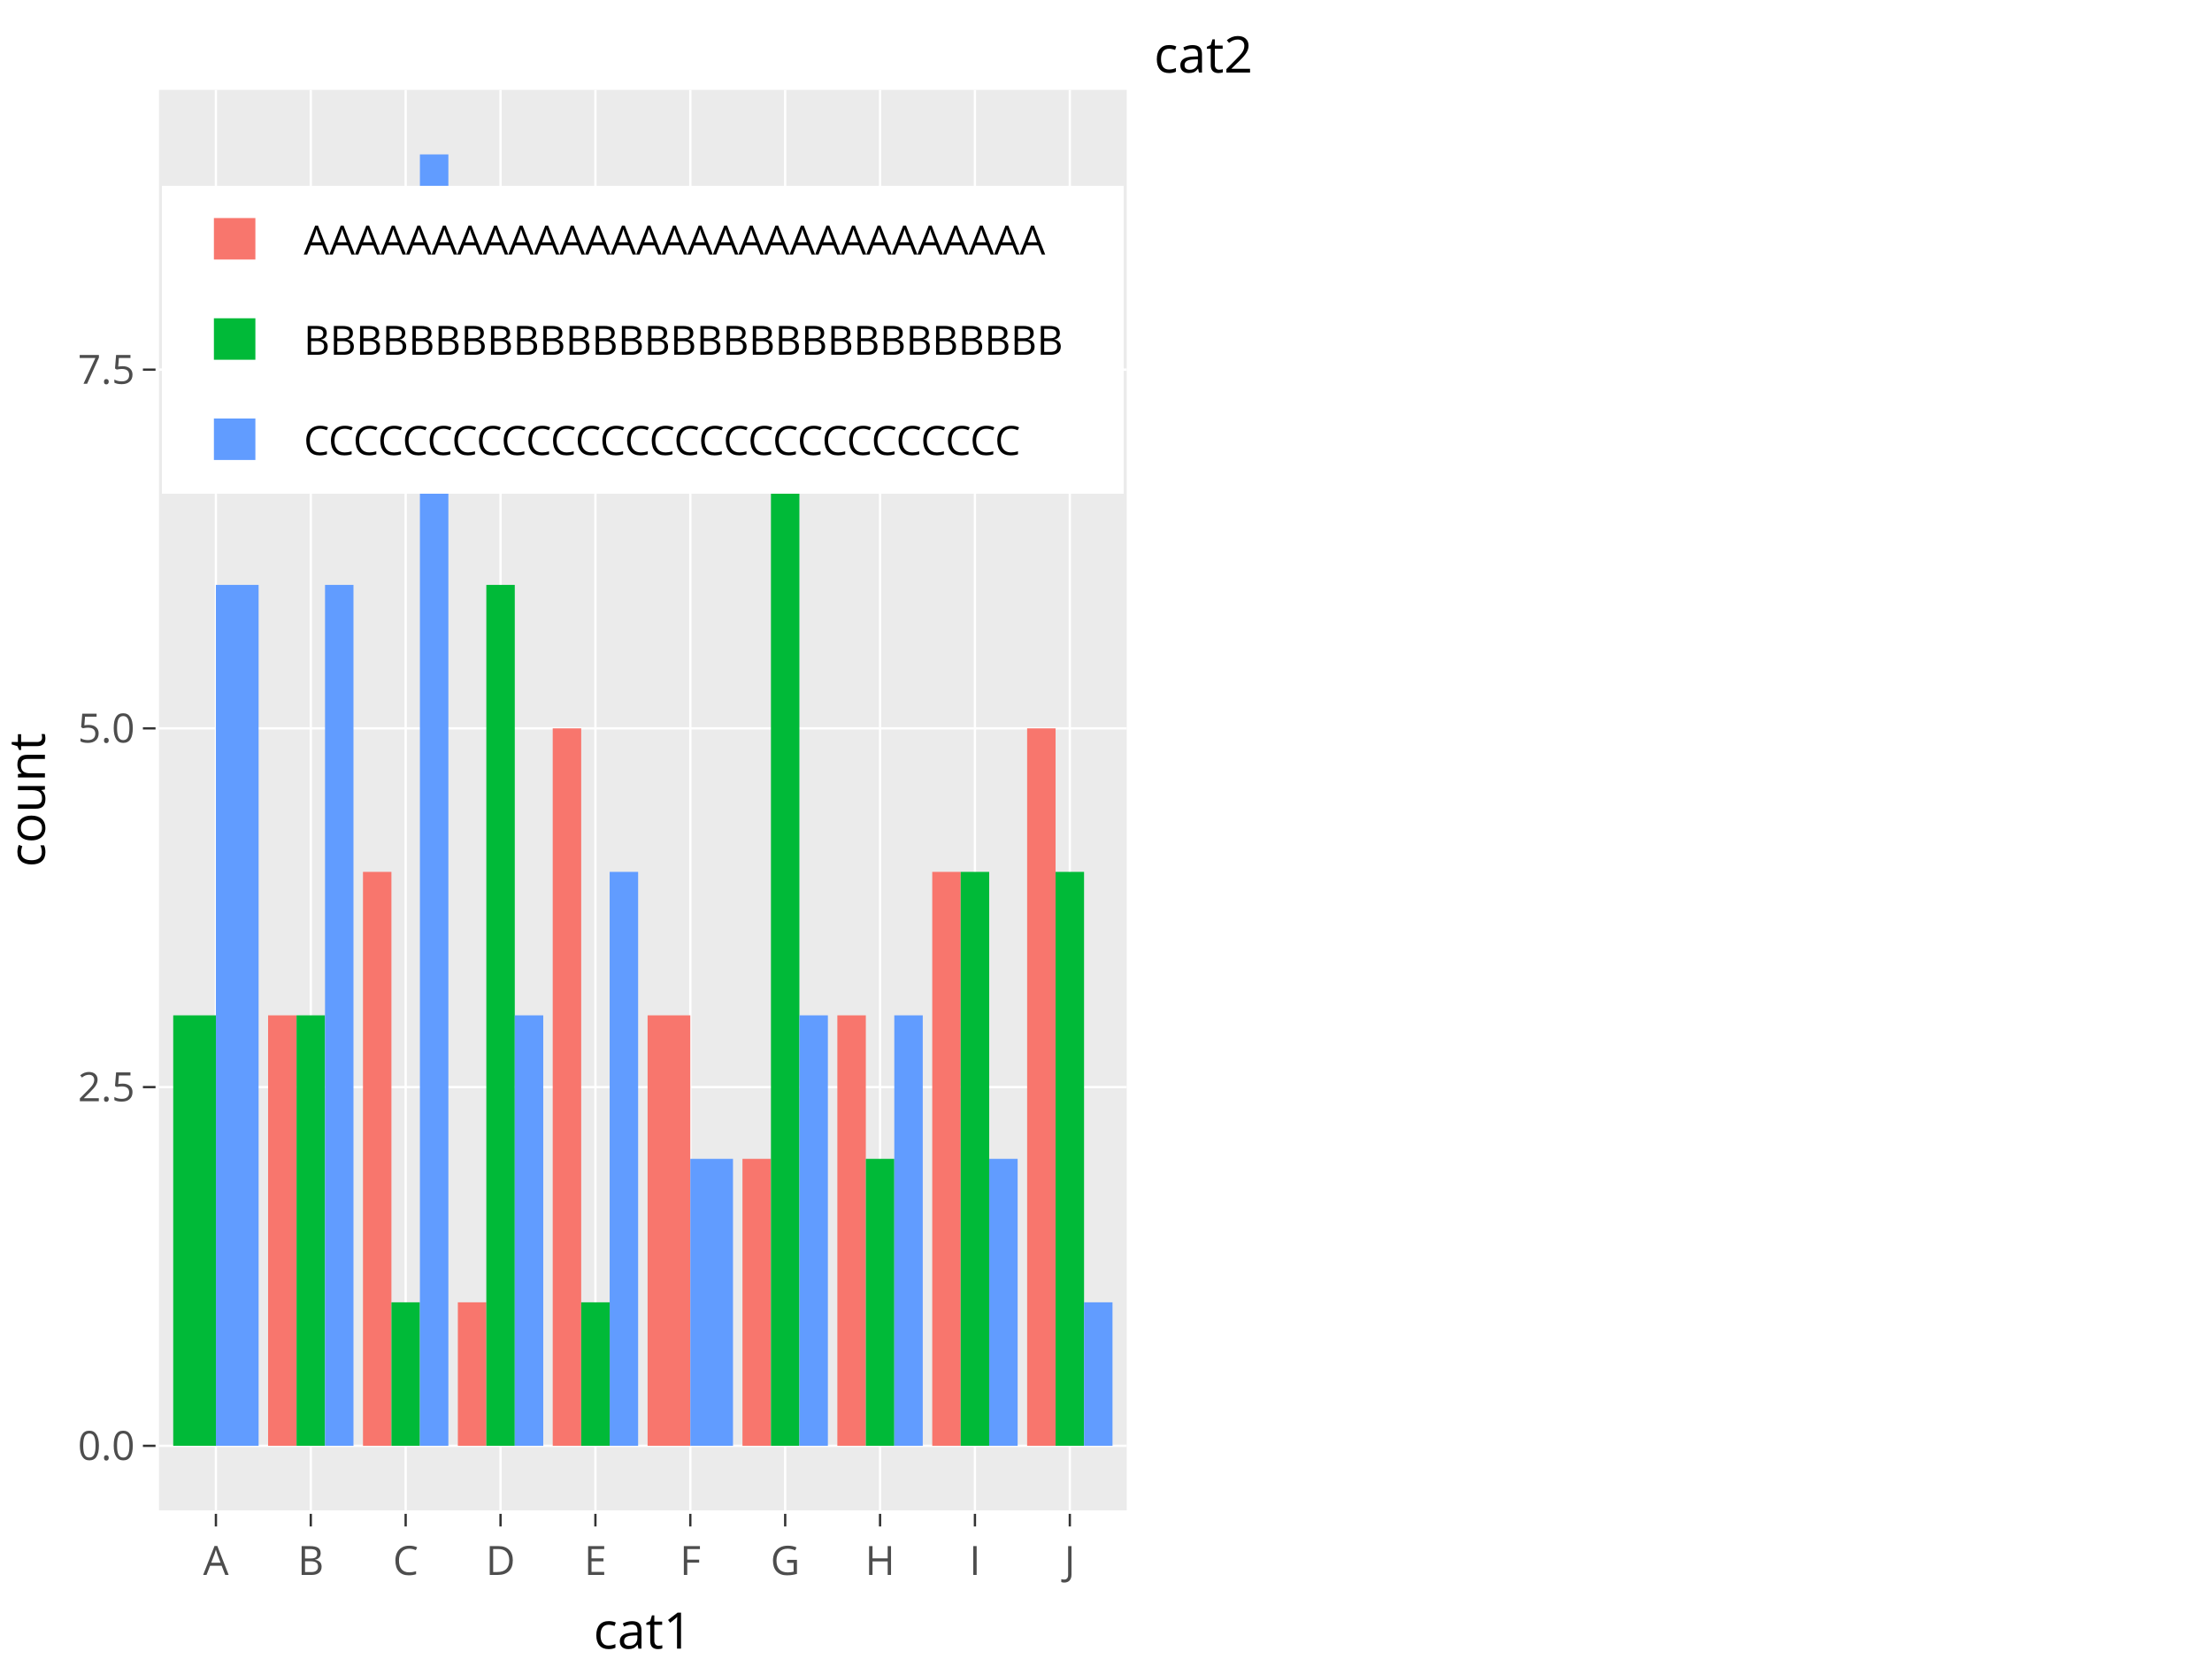
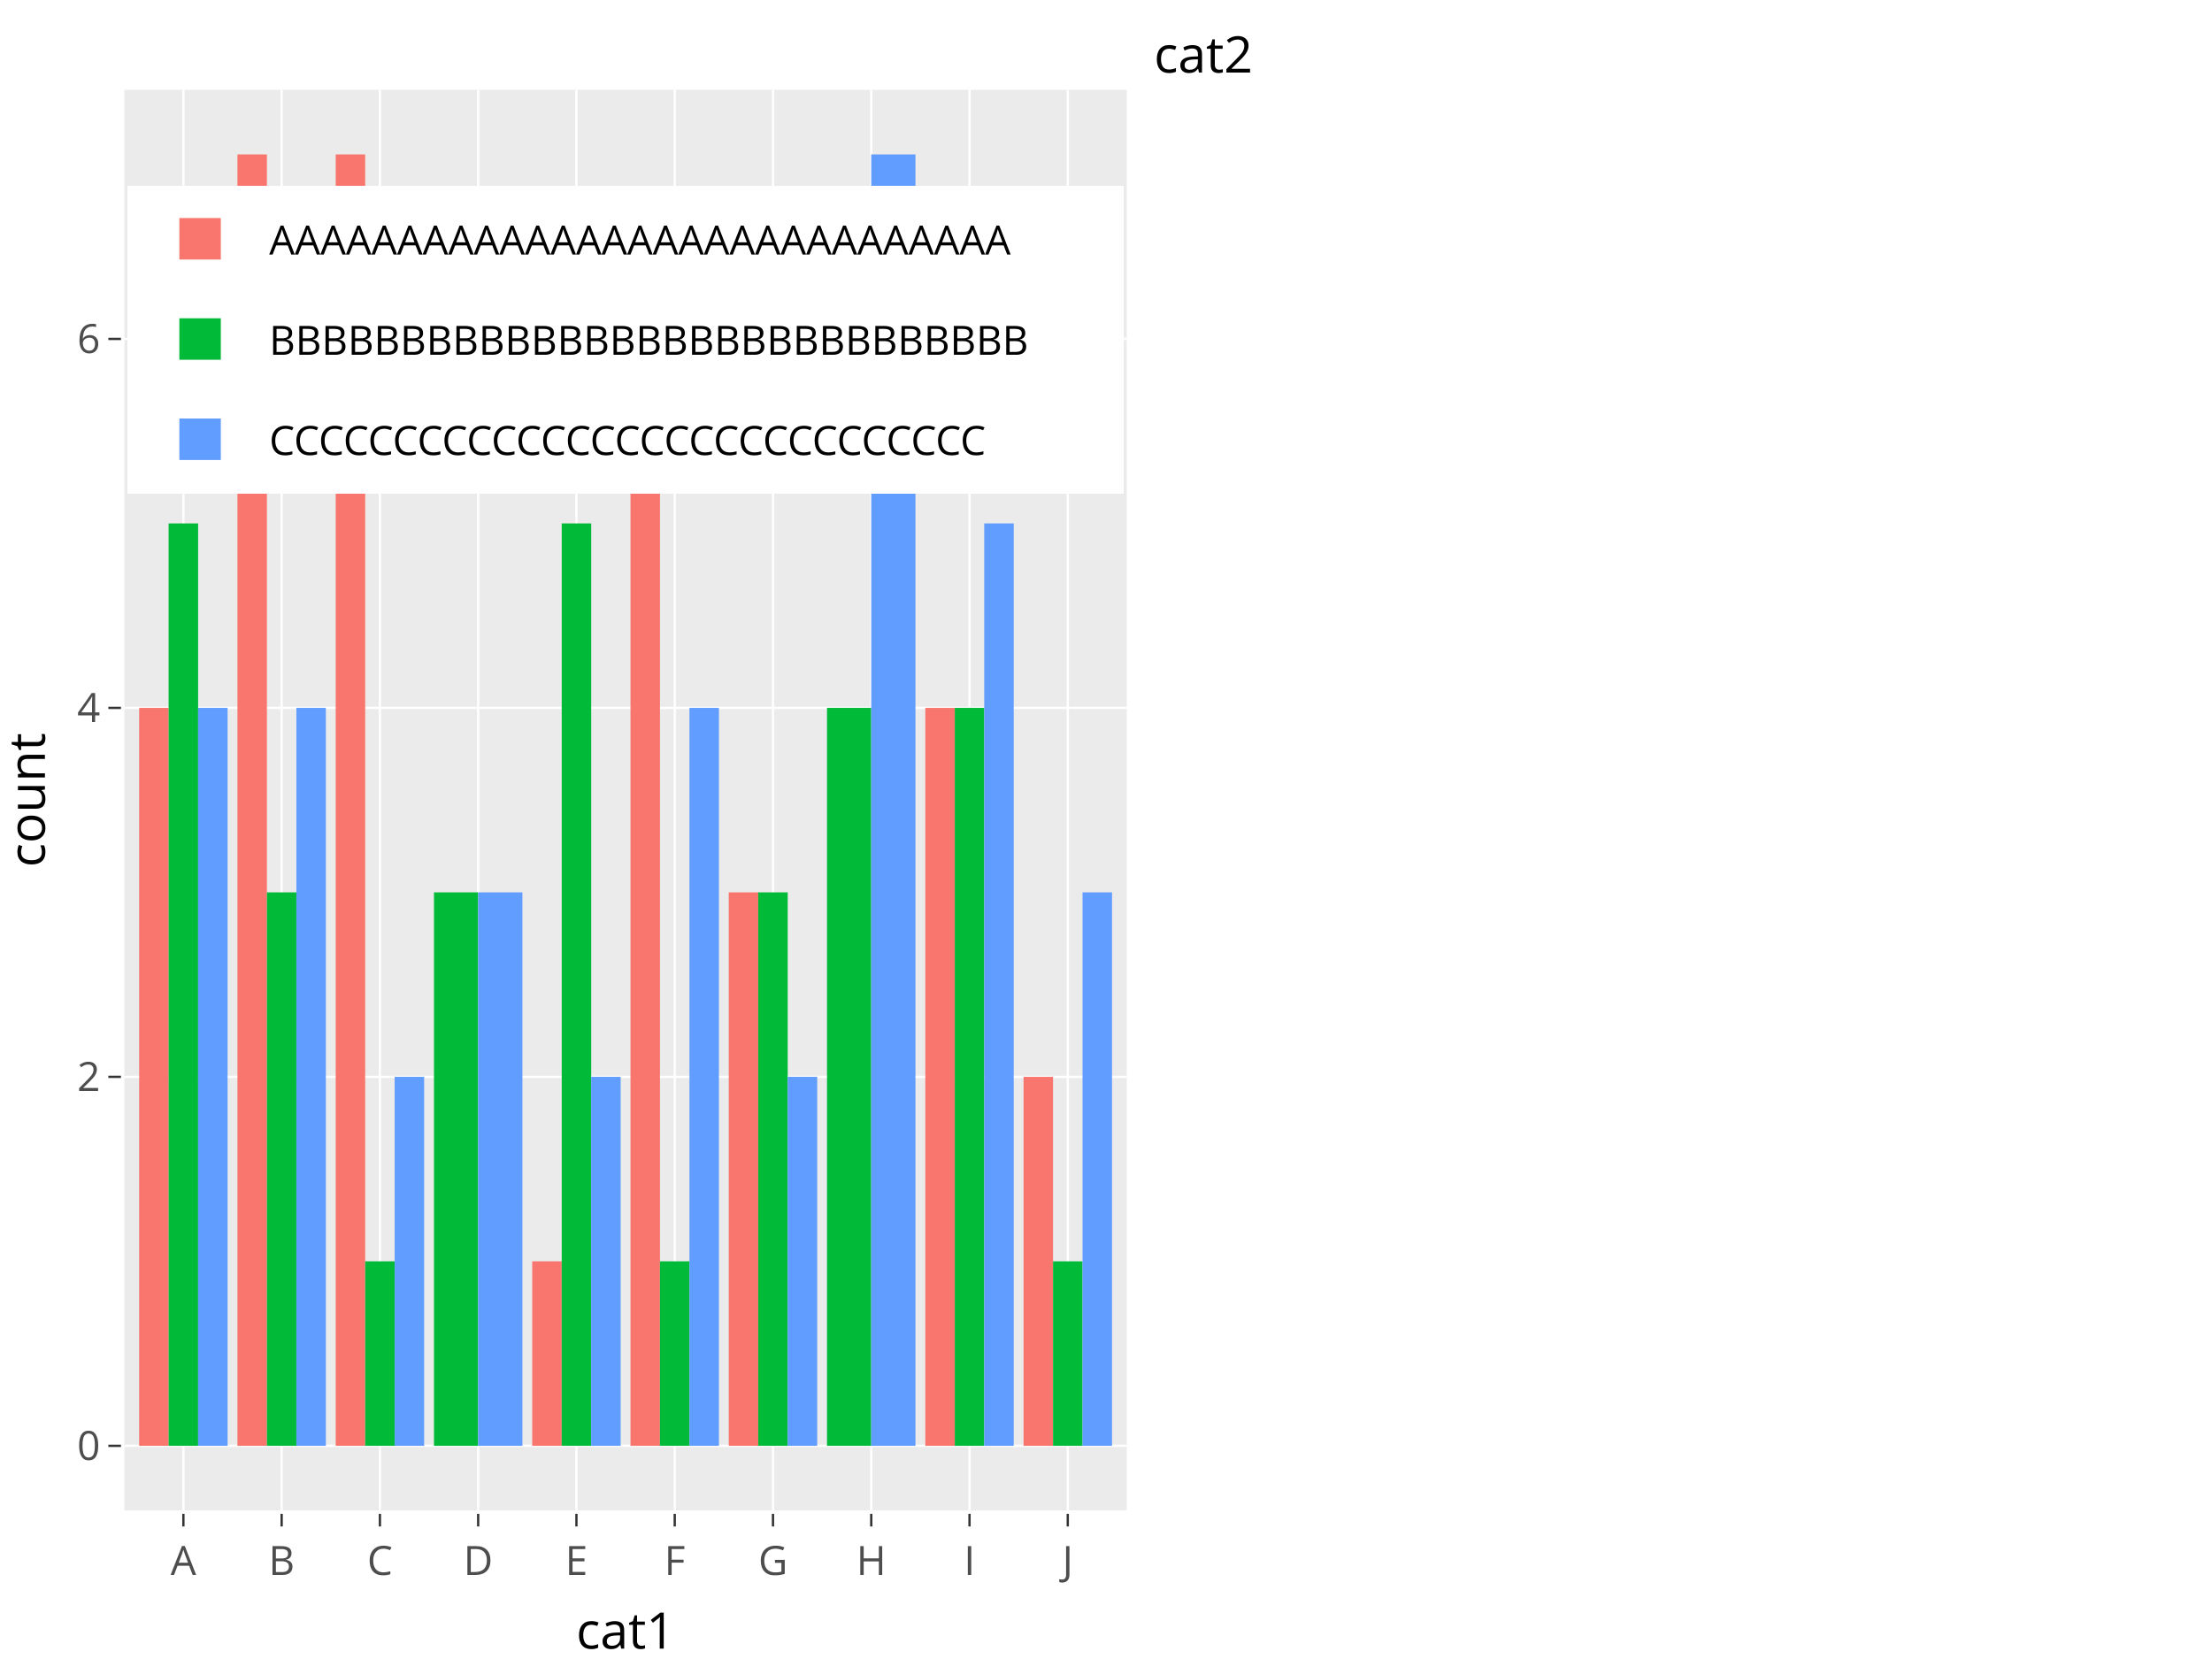
<svg xmlns="http://www.w3.org/2000/svg" class="main-svg" width="640" height="480" viewBox="0 0 640 480">
  <rect x="0" y="0" width="640" height="480" style="fill: rgb(255, 255, 255); fill-opacity: 1;" />
  <defs id="defs-">
    <g class="clips">
      <clipPath id="clipxyplot" class="plotclip">
-         <rect width="280" height="411" />
+         <rect width="290" height="411" />
      </clipPath>
      <clipPath class="axesclip" id="clipx">
-         <rect x="46" y="0" width="280" height="480" />
+         <rect x="36" y="0" width="290" height="480" />
      </clipPath>
      <clipPath class="axesclip" id="clipy">
        <rect x="0" y="26" width="640" height="411" />
      </clipPath>
      <clipPath class="axesclip" id="clipxy">
-         <rect x="46" y="26" width="280" height="411" />
+         <rect x="36" y="26" width="290" height="411" />
      </clipPath>
    </g>
    <g class="gradients" />
  </defs>
  <g class="bglayer">
-     <rect class="bg" x="46" y="26" width="280" height="411" style="fill: rgb(235, 235, 235); fill-opacity: 1; stroke-width: 0;" />
+     <rect class="bg" x="36" y="26" width="290" height="411" style="fill: rgb(235, 235, 235); fill-opacity: 1; stroke-width: 0;" />
  </g>
  <g class="layer-below">
    <g class="imagelayer" />
    <g class="shapelayer" />
  </g>
  <g class="cartesianlayer">
    <g class="subplot xy">
      <g class="layer-subplot">
        <g class="shapelayer" />
        <g class="imagelayer" />
      </g>
      <g class="gridlayer">
        <g class="x">
-           <path class="xgrid crisp" transform="translate(62.47,0)" d="M0,26v411" style="stroke: rgb(255, 255, 255); stroke-opacity: 1; stroke-width: 0.664px;" />
-           <path class="xgrid crisp" transform="translate(89.92,0)" d="M0,26v411" style="stroke: rgb(255, 255, 255); stroke-opacity: 1; stroke-width: 0.664px;" />
-           <path class="xgrid crisp" transform="translate(117.37,0)" d="M0,26v411" style="stroke: rgb(255, 255, 255); stroke-opacity: 1; stroke-width: 0.664px;" />
-           <path class="xgrid crisp" transform="translate(144.82,0)" d="M0,26v411" style="stroke: rgb(255, 255, 255); stroke-opacity: 1; stroke-width: 0.664px;" />
-           <path class="xgrid crisp" transform="translate(172.27,0)" d="M0,26v411" style="stroke: rgb(255, 255, 255); stroke-opacity: 1; stroke-width: 0.664px;" />
-           <path class="xgrid crisp" transform="translate(199.73,0)" d="M0,26v411" style="stroke: rgb(255, 255, 255); stroke-opacity: 1; stroke-width: 0.664px;" />
-           <path class="xgrid crisp" transform="translate(227.18,0)" d="M0,26v411" style="stroke: rgb(255, 255, 255); stroke-opacity: 1; stroke-width: 0.664px;" />
-           <path class="xgrid crisp" transform="translate(254.63,0)" d="M0,26v411" style="stroke: rgb(255, 255, 255); stroke-opacity: 1; stroke-width: 0.664px;" />
-           <path class="xgrid crisp" transform="translate(282.08,0)" d="M0,26v411" style="stroke: rgb(255, 255, 255); stroke-opacity: 1; stroke-width: 0.664px;" />
-           <path class="xgrid crisp" transform="translate(309.53,0)" d="M0,26v411" style="stroke: rgb(255, 255, 255); stroke-opacity: 1; stroke-width: 0.664px;" />
+           <path class="xgrid crisp" transform="translate(53.06,0)" d="M0,26v411" style="stroke: rgb(255, 255, 255); stroke-opacity: 1; stroke-width: 0.664px;" />
+           <path class="xgrid crisp" transform="translate(81.49,0)" d="M0,26v411" style="stroke: rgb(255, 255, 255); stroke-opacity: 1; stroke-width: 0.664px;" />
+           <path class="xgrid crisp" transform="translate(109.92,0)" d="M0,26v411" style="stroke: rgb(255, 255, 255); stroke-opacity: 1; stroke-width: 0.664px;" />
+           <path class="xgrid crisp" transform="translate(138.35,0)" d="M0,26v411" style="stroke: rgb(255, 255, 255); stroke-opacity: 1; stroke-width: 0.664px;" />
+           <path class="xgrid crisp" transform="translate(166.78,0)" d="M0,26v411" style="stroke: rgb(255, 255, 255); stroke-opacity: 1; stroke-width: 0.664px;" />
+           <path class="xgrid crisp" transform="translate(195.22,0)" d="M0,26v411" style="stroke: rgb(255, 255, 255); stroke-opacity: 1; stroke-width: 0.664px;" />
+           <path class="xgrid crisp" transform="translate(223.65,0)" d="M0,26v411" style="stroke: rgb(255, 255, 255); stroke-opacity: 1; stroke-width: 0.664px;" />
+           <path class="xgrid crisp" transform="translate(252.08,0)" d="M0,26v411" style="stroke: rgb(255, 255, 255); stroke-opacity: 1; stroke-width: 0.664px;" />
+           <path class="xgrid crisp" transform="translate(280.51,0)" d="M0,26v411" style="stroke: rgb(255, 255, 255); stroke-opacity: 1; stroke-width: 0.664px;" />
+           <path class="xgrid crisp" transform="translate(308.94,0)" d="M0,26v411" style="stroke: rgb(255, 255, 255); stroke-opacity: 1; stroke-width: 0.664px;" />
        </g>
        <g class="y">
-           <path class="ygrid crisp" transform="translate(0,418.32)" d="M46,0h280" style="stroke: rgb(255, 255, 255); stroke-opacity: 1; stroke-width: 0.664px;" />
-           <path class="ygrid crisp" transform="translate(0,314.53)" d="M46,0h280" style="stroke: rgb(255, 255, 255); stroke-opacity: 1; stroke-width: 0.664px;" />
-           <path class="ygrid crisp" transform="translate(0,210.74)" d="M46,0h280" style="stroke: rgb(255, 255, 255); stroke-opacity: 1; stroke-width: 0.664px;" />
-           <path class="ygrid crisp" transform="translate(0,106.95)" d="M46,0h280" style="stroke: rgb(255, 255, 255); stroke-opacity: 1; stroke-width: 0.664px;" />
+           <path class="ygrid crisp" transform="translate(0,418.32)" d="M36,0h290" style="stroke: rgb(255, 255, 255); stroke-opacity: 1; stroke-width: 0.664px;" />
+           <path class="ygrid crisp" transform="translate(0,311.56)" d="M36,0h290" style="stroke: rgb(255, 255, 255); stroke-opacity: 1; stroke-width: 0.664px;" />
+           <path class="ygrid crisp" transform="translate(0,204.81)" d="M36,0h290" style="stroke: rgb(255, 255, 255); stroke-opacity: 1; stroke-width: 0.664px;" />
+           <path class="ygrid crisp" transform="translate(0,98.06)" d="M36,0h290" style="stroke: rgb(255, 255, 255); stroke-opacity: 1; stroke-width: 0.664px;" />
        </g>
      </g>
      <g class="zerolinelayer" />
      <path class="xlines-below" />
      <path class="ylines-below" />
      <g class="overlines-below" />
      <g class="xaxislayer-below" />
      <g class="yaxislayer-below" />
      <g class="overaxes-below" />
-       <g class="plot" transform="translate(46, 26)" clip-path="url('#clipxyplot')">
+       <g class="plot" transform="translate(36, 26)" clip-path="url('#clipxyplot')">
        <g class="barlayer mlayer">
          <g class="trace bars" style="opacity: 1;">
            <g class="points">
              <g class="point">
-                 <path d="M31.57,392.32V267.77H39.8V392.32Z" style="vector-effect: non-scaling-stroke; opacity: 1; stroke-width: 1.89px; fill: rgb(248, 118, 109); fill-opacity: 1; stroke: rgb(0, 0, 0); stroke-opacity: 0;" />
-               </g>
-               <g class="point">
-                 <path d="M59.02,392.32V226.26H67.25V392.32Z" style="vector-effect: non-scaling-stroke; opacity: 1; stroke-width: 1.89px; fill: rgb(248, 118, 109); fill-opacity: 1; stroke: rgb(0, 0, 0); stroke-opacity: 0;" />
-               </g>
-               <g class="point">
-                 <path d="M86.47,392.32V350.8H94.71V392.32Z" style="vector-effect: non-scaling-stroke; opacity: 1; stroke-width: 1.89px; fill: rgb(248, 118, 109); fill-opacity: 1; stroke: rgb(0, 0, 0); stroke-opacity: 0;" />
-               </g>
-               <g class="point">
-                 <path d="M113.92,392.32V184.74H122.16V392.32Z" style="vector-effect: non-scaling-stroke; opacity: 1; stroke-width: 1.89px; fill: rgb(248, 118, 109); fill-opacity: 1; stroke: rgb(0, 0, 0); stroke-opacity: 0;" />
-               </g>
-               <g class="point">
-                 <path d="M141.37,392.32V267.77H153.73V392.32Z" style="vector-effect: non-scaling-stroke; opacity: 1; stroke-width: 1.89px; fill: rgb(248, 118, 109); fill-opacity: 1; stroke: rgb(0, 0, 0); stroke-opacity: 0;" />
-               </g>
-               <g class="point">
-                 <path d="M168.82,392.32V309.29H177.06V392.32Z" style="vector-effect: non-scaling-stroke; opacity: 1; stroke-width: 1.89px; fill: rgb(248, 118, 109); fill-opacity: 1; stroke: rgb(0, 0, 0); stroke-opacity: 0;" />
-               </g>
-               <g class="point">
-                 <path d="M196.27,392.32V267.77H204.51V392.32Z" style="vector-effect: non-scaling-stroke; opacity: 1; stroke-width: 1.89px; fill: rgb(248, 118, 109); fill-opacity: 1; stroke: rgb(0, 0, 0); stroke-opacity: 0;" />
-               </g>
-               <g class="point">
-                 <path d="M223.73,392.32V226.26H231.96V392.32Z" style="vector-effect: non-scaling-stroke; opacity: 1; stroke-width: 1.89px; fill: rgb(248, 118, 109); fill-opacity: 1; stroke: rgb(0, 0, 0); stroke-opacity: 0;" />
-               </g>
-               <g class="point">
-                 <path d="M251.18,392.32V184.74H259.41V392.32Z" style="vector-effect: non-scaling-stroke; opacity: 1; stroke-width: 1.89px; fill: rgb(248, 118, 109); fill-opacity: 1; stroke: rgb(0, 0, 0); stroke-opacity: 0;" />
+                 <path d="M4.26,392.32V178.81H12.79V392.32Z" style="vector-effect: non-scaling-stroke; opacity: 1; stroke-width: 1.89px; fill: rgb(248, 118, 109); fill-opacity: 1; stroke: rgb(0, 0, 0); stroke-opacity: 0;" />
+               </g>
+               <g class="point">
+                 <path d="M32.7,392.32V18.68H41.23V392.32Z" style="vector-effect: non-scaling-stroke; opacity: 1; stroke-width: 1.89px; fill: rgb(248, 118, 109); fill-opacity: 1; stroke: rgb(0, 0, 0); stroke-opacity: 0;" />
+               </g>
+               <g class="point">
+                 <path d="M61.13,392.32V18.68H69.66V392.32Z" style="vector-effect: non-scaling-stroke; opacity: 1; stroke-width: 1.89px; fill: rgb(248, 118, 109); fill-opacity: 1; stroke: rgb(0, 0, 0); stroke-opacity: 0;" />
+               </g>
+               <g class="point">
+                 <path d="M117.99,392.32V338.94H126.52V392.32Z" style="vector-effect: non-scaling-stroke; opacity: 1; stroke-width: 1.89px; fill: rgb(248, 118, 109); fill-opacity: 1; stroke: rgb(0, 0, 0); stroke-opacity: 0;" />
+               </g>
+               <g class="point">
+                 <path d="M146.42,392.32V72.06H154.95V392.32Z" style="vector-effect: non-scaling-stroke; opacity: 1; stroke-width: 1.89px; fill: rgb(248, 118, 109); fill-opacity: 1; stroke: rgb(0, 0, 0); stroke-opacity: 0;" />
+               </g>
+               <g class="point">
+                 <path d="M174.85,392.32V232.19H183.38V392.32Z" style="vector-effect: non-scaling-stroke; opacity: 1; stroke-width: 1.89px; fill: rgb(248, 118, 109); fill-opacity: 1; stroke: rgb(0, 0, 0); stroke-opacity: 0;" />
+               </g>
+               <g class="point">
+                 <path d="M231.72,392.32V178.81H240.25V392.32Z" style="vector-effect: non-scaling-stroke; opacity: 1; stroke-width: 1.89px; fill: rgb(248, 118, 109); fill-opacity: 1; stroke: rgb(0, 0, 0); stroke-opacity: 0;" />
+               </g>
+               <g class="point">
+                 <path d="M260.15,392.32V285.56H268.68V392.32Z" style="vector-effect: non-scaling-stroke; opacity: 1; stroke-width: 1.89px; fill: rgb(248, 118, 109); fill-opacity: 1; stroke: rgb(0, 0, 0); stroke-opacity: 0;" />
              </g>
            </g>
          </g>
          <g class="trace bars" style="opacity: 1;">
            <g class="points">
              <g class="point">
-                 <path d="M4.12,392.32V267.77H16.47V392.32Z" style="vector-effect: non-scaling-stroke; opacity: 1; stroke-width: 1.89px; fill: rgb(0, 186, 56); fill-opacity: 1; stroke: rgb(0, 0, 0); stroke-opacity: 0;" />
-               </g>
-               <g class="point">
-                 <path d="M39.8,392.32V267.77H48.04V392.32Z" style="vector-effect: non-scaling-stroke; opacity: 1; stroke-width: 1.89px; fill: rgb(0, 186, 56); fill-opacity: 1; stroke: rgb(0, 0, 0); stroke-opacity: 0;" />
-               </g>
-               <g class="point">
-                 <path d="M67.25,392.32V350.8H75.49V392.32Z" style="vector-effect: non-scaling-stroke; opacity: 1; stroke-width: 1.89px; fill: rgb(0, 186, 56); fill-opacity: 1; stroke: rgb(0, 0, 0); stroke-opacity: 0;" />
-               </g>
-               <g class="point">
-                 <path d="M94.71,392.32V143.23H102.94V392.32Z" style="vector-effect: non-scaling-stroke; opacity: 1; stroke-width: 1.89px; fill: rgb(0, 186, 56); fill-opacity: 1; stroke: rgb(0, 0, 0); stroke-opacity: 0;" />
-               </g>
-               <g class="point">
-                 <path d="M122.16,392.32V350.8H130.39V392.32Z" style="vector-effect: non-scaling-stroke; opacity: 1; stroke-width: 1.89px; fill: rgb(0, 186, 56); fill-opacity: 1; stroke: rgb(0, 0, 0); stroke-opacity: 0;" />
-               </g>
-               <g class="point">
-                 <path d="M177.06,392.32V101.71H185.29V392.32Z" style="vector-effect: non-scaling-stroke; opacity: 1; stroke-width: 1.89px; fill: rgb(0, 186, 56); fill-opacity: 1; stroke: rgb(0, 0, 0); stroke-opacity: 0;" />
-               </g>
-               <g class="point">
-                 <path d="M204.51,392.32V309.29H212.75V392.32Z" style="vector-effect: non-scaling-stroke; opacity: 1; stroke-width: 1.89px; fill: rgb(0, 186, 56); fill-opacity: 1; stroke: rgb(0, 0, 0); stroke-opacity: 0;" />
-               </g>
-               <g class="point">
-                 <path d="M231.96,392.32V226.26H240.2V392.32Z" style="vector-effect: non-scaling-stroke; opacity: 1; stroke-width: 1.89px; fill: rgb(0, 186, 56); fill-opacity: 1; stroke: rgb(0, 0, 0); stroke-opacity: 0;" />
-               </g>
-               <g class="point">
-                 <path d="M259.41,392.32V226.26H267.65V392.32Z" style="vector-effect: non-scaling-stroke; opacity: 1; stroke-width: 1.89px; fill: rgb(0, 186, 56); fill-opacity: 1; stroke: rgb(0, 0, 0); stroke-opacity: 0;" />
+                 <path d="M12.79,392.32V125.44H21.32V392.32Z" style="vector-effect: non-scaling-stroke; opacity: 1; stroke-width: 1.89px; fill: rgb(0, 186, 56); fill-opacity: 1; stroke: rgb(0, 0, 0); stroke-opacity: 0;" />
+               </g>
+               <g class="point">
+                 <path d="M41.23,392.32V232.19H49.75V392.32Z" style="vector-effect: non-scaling-stroke; opacity: 1; stroke-width: 1.89px; fill: rgb(0, 186, 56); fill-opacity: 1; stroke: rgb(0, 0, 0); stroke-opacity: 0;" />
+               </g>
+               <g class="point">
+                 <path d="M69.66,392.32V338.94H78.19V392.32Z" style="vector-effect: non-scaling-stroke; opacity: 1; stroke-width: 1.89px; fill: rgb(0, 186, 56); fill-opacity: 1; stroke: rgb(0, 0, 0); stroke-opacity: 0;" />
+               </g>
+               <g class="point">
+                 <path d="M89.56,392.32V232.19H102.35V392.32Z" style="vector-effect: non-scaling-stroke; opacity: 1; stroke-width: 1.89px; fill: rgb(0, 186, 56); fill-opacity: 1; stroke: rgb(0, 0, 0); stroke-opacity: 0;" />
+               </g>
+               <g class="point">
+                 <path d="M126.52,392.32V125.44H135.05V392.32Z" style="vector-effect: non-scaling-stroke; opacity: 1; stroke-width: 1.89px; fill: rgb(0, 186, 56); fill-opacity: 1; stroke: rgb(0, 0, 0); stroke-opacity: 0;" />
+               </g>
+               <g class="point">
+                 <path d="M154.95,392.32V338.94H163.48V392.32Z" style="vector-effect: non-scaling-stroke; opacity: 1; stroke-width: 1.89px; fill: rgb(0, 186, 56); fill-opacity: 1; stroke: rgb(0, 0, 0); stroke-opacity: 0;" />
+               </g>
+               <g class="point">
+                 <path d="M183.38,392.32V232.19H191.91V392.32Z" style="vector-effect: non-scaling-stroke; opacity: 1; stroke-width: 1.89px; fill: rgb(0, 186, 56); fill-opacity: 1; stroke: rgb(0, 0, 0); stroke-opacity: 0;" />
+               </g>
+               <g class="point">
+                 <path d="M203.28,392.32V178.81H216.08V392.32Z" style="vector-effect: non-scaling-stroke; opacity: 1; stroke-width: 1.89px; fill: rgb(0, 186, 56); fill-opacity: 1; stroke: rgb(0, 0, 0); stroke-opacity: 0;" />
+               </g>
+               <g class="point">
+                 <path d="M240.25,392.32V178.81H248.77V392.32Z" style="vector-effect: non-scaling-stroke; opacity: 1; stroke-width: 1.89px; fill: rgb(0, 186, 56); fill-opacity: 1; stroke: rgb(0, 0, 0); stroke-opacity: 0;" />
+               </g>
+               <g class="point">
+                 <path d="M268.68,392.32V338.94H277.21V392.32Z" style="vector-effect: non-scaling-stroke; opacity: 1; stroke-width: 1.89px; fill: rgb(0, 186, 56); fill-opacity: 1; stroke: rgb(0, 0, 0); stroke-opacity: 0;" />
              </g>
            </g>
          </g>
          <g class="trace bars" style="opacity: 1;">
            <g class="points">
              <g class="point">
-                 <path d="M16.47,392.32V143.23H28.82V392.32Z" style="vector-effect: non-scaling-stroke; opacity: 1; stroke-width: 1.89px; fill: rgb(97, 156, 255); fill-opacity: 1; stroke: rgb(0, 0, 0); stroke-opacity: 0;" />
-               </g>
-               <g class="point">
-                 <path d="M48.04,392.32V143.23H56.27V392.32Z" style="vector-effect: non-scaling-stroke; opacity: 1; stroke-width: 1.89px; fill: rgb(97, 156, 255); fill-opacity: 1; stroke: rgb(0, 0, 0); stroke-opacity: 0;" />
-               </g>
-               <g class="point">
-                 <path d="M75.49,392.32V18.68H83.73V392.32Z" style="vector-effect: non-scaling-stroke; opacity: 1; stroke-width: 1.89px; fill: rgb(97, 156, 255); fill-opacity: 1; stroke: rgb(0, 0, 0); stroke-opacity: 0;" />
-               </g>
-               <g class="point">
-                 <path d="M102.94,392.32V267.77H111.18V392.32Z" style="vector-effect: non-scaling-stroke; opacity: 1; stroke-width: 1.89px; fill: rgb(97, 156, 255); fill-opacity: 1; stroke: rgb(0, 0, 0); stroke-opacity: 0;" />
-               </g>
-               <g class="point">
-                 <path d="M130.39,392.32V226.26H138.63V392.32Z" style="vector-effect: non-scaling-stroke; opacity: 1; stroke-width: 1.89px; fill: rgb(97, 156, 255); fill-opacity: 1; stroke: rgb(0, 0, 0); stroke-opacity: 0;" />
-               </g>
-               <g class="point">
-                 <path d="M153.73,392.32V309.29H166.08V392.32Z" style="vector-effect: non-scaling-stroke; opacity: 1; stroke-width: 1.89px; fill: rgb(97, 156, 255); fill-opacity: 1; stroke: rgb(0, 0, 0); stroke-opacity: 0;" />
-               </g>
-               <g class="point">
-                 <path d="M185.29,392.32V267.77H193.53V392.32Z" style="vector-effect: non-scaling-stroke; opacity: 1; stroke-width: 1.89px; fill: rgb(97, 156, 255); fill-opacity: 1; stroke: rgb(0, 0, 0); stroke-opacity: 0;" />
-               </g>
-               <g class="point">
-                 <path d="M212.75,392.32V267.77H220.98V392.32Z" style="vector-effect: non-scaling-stroke; opacity: 1; stroke-width: 1.89px; fill: rgb(97, 156, 255); fill-opacity: 1; stroke: rgb(0, 0, 0); stroke-opacity: 0;" />
-               </g>
-               <g class="point">
-                 <path d="M240.2,392.32V309.29H248.43V392.32Z" style="vector-effect: non-scaling-stroke; opacity: 1; stroke-width: 1.89px; fill: rgb(97, 156, 255); fill-opacity: 1; stroke: rgb(0, 0, 0); stroke-opacity: 0;" />
-               </g>
-               <g class="point">
-                 <path d="M267.65,392.32V350.8H275.88V392.32Z" style="vector-effect: non-scaling-stroke; opacity: 1; stroke-width: 1.89px; fill: rgb(97, 156, 255); fill-opacity: 1; stroke: rgb(0, 0, 0); stroke-opacity: 0;" />
+                 <path d="M21.32,392.32V178.81H29.85V392.32Z" style="vector-effect: non-scaling-stroke; opacity: 1; stroke-width: 1.89px; fill: rgb(97, 156, 255); fill-opacity: 1; stroke: rgb(0, 0, 0); stroke-opacity: 0;" />
+               </g>
+               <g class="point">
+                 <path d="M49.75,392.32V178.81H58.28V392.32Z" style="vector-effect: non-scaling-stroke; opacity: 1; stroke-width: 1.89px; fill: rgb(97, 156, 255); fill-opacity: 1; stroke: rgb(0, 0, 0); stroke-opacity: 0;" />
+               </g>
+               <g class="point">
+                 <path d="M78.19,392.32V285.56H86.72V392.32Z" style="vector-effect: non-scaling-stroke; opacity: 1; stroke-width: 1.89px; fill: rgb(97, 156, 255); fill-opacity: 1; stroke: rgb(0, 0, 0); stroke-opacity: 0;" />
+               </g>
+               <g class="point">
+                 <path d="M102.35,392.32V232.19H115.15V392.32Z" style="vector-effect: non-scaling-stroke; opacity: 1; stroke-width: 1.89px; fill: rgb(97, 156, 255); fill-opacity: 1; stroke: rgb(0, 0, 0); stroke-opacity: 0;" />
+               </g>
+               <g class="point">
+                 <path d="M135.05,392.32V285.56H143.58V392.32Z" style="vector-effect: non-scaling-stroke; opacity: 1; stroke-width: 1.89px; fill: rgb(97, 156, 255); fill-opacity: 1; stroke: rgb(0, 0, 0); stroke-opacity: 0;" />
+               </g>
+               <g class="point">
+                 <path d="M163.48,392.32V178.81H172.01V392.32Z" style="vector-effect: non-scaling-stroke; opacity: 1; stroke-width: 1.89px; fill: rgb(97, 156, 255); fill-opacity: 1; stroke: rgb(0, 0, 0); stroke-opacity: 0;" />
+               </g>
+               <g class="point">
+                 <path d="M191.91,392.32V285.56H200.44V392.32Z" style="vector-effect: non-scaling-stroke; opacity: 1; stroke-width: 1.89px; fill: rgb(97, 156, 255); fill-opacity: 1; stroke: rgb(0, 0, 0); stroke-opacity: 0;" />
+               </g>
+               <g class="point">
+                 <path d="M216.08,392.32V18.68H228.87V392.32Z" style="vector-effect: non-scaling-stroke; opacity: 1; stroke-width: 1.89px; fill: rgb(97, 156, 255); fill-opacity: 1; stroke: rgb(0, 0, 0); stroke-opacity: 0;" />
+               </g>
+               <g class="point">
+                 <path d="M248.77,392.32V125.44H257.3V392.32Z" style="vector-effect: non-scaling-stroke; opacity: 1; stroke-width: 1.89px; fill: rgb(97, 156, 255); fill-opacity: 1; stroke: rgb(0, 0, 0); stroke-opacity: 0;" />
+               </g>
+               <g class="point">
+                 <path d="M277.21,392.32V232.19H285.74V392.32Z" style="vector-effect: non-scaling-stroke; opacity: 1; stroke-width: 1.89px; fill: rgb(97, 156, 255); fill-opacity: 1; stroke: rgb(0, 0, 0); stroke-opacity: 0;" />
              </g>
            </g>
          </g>
        </g>
      </g>
      <g class="overplot" />
      <path class="xlines-above crisp" d="" style="fill: none; stroke-width: 1px; stroke: rgb(0, 0, 0); stroke-opacity: 0;" />
      <path class="ylines-above crisp" d="" style="fill: none; stroke-width: 1px; stroke: rgb(0, 0, 0); stroke-opacity: 0;" />
      <g class="overlines-above" />
      <g class="xaxislayer-above">
-         <path class="xtick ticks crisp" d="M0,438v3.653" transform="translate(62.47,0)" style="stroke: rgb(51, 51, 51); stroke-opacity: 1; stroke-width: 0.664px;" />
-         <path class="xtick ticks crisp" d="M0,438v3.653" transform="translate(89.92,0)" style="stroke: rgb(51, 51, 51); stroke-opacity: 1; stroke-width: 0.664px;" />
-         <path class="xtick ticks crisp" d="M0,438v3.653" transform="translate(117.37,0)" style="stroke: rgb(51, 51, 51); stroke-opacity: 1; stroke-width: 0.664px;" />
-         <path class="xtick ticks crisp" d="M0,438v3.653" transform="translate(144.82,0)" style="stroke: rgb(51, 51, 51); stroke-opacity: 1; stroke-width: 0.664px;" />
-         <path class="xtick ticks crisp" d="M0,438v3.653" transform="translate(172.27,0)" style="stroke: rgb(51, 51, 51); stroke-opacity: 1; stroke-width: 0.664px;" />
-         <path class="xtick ticks crisp" d="M0,438v3.653" transform="translate(199.73,0)" style="stroke: rgb(51, 51, 51); stroke-opacity: 1; stroke-width: 0.664px;" />
-         <path class="xtick ticks crisp" d="M0,438v3.653" transform="translate(227.18,0)" style="stroke: rgb(51, 51, 51); stroke-opacity: 1; stroke-width: 0.664px;" />
-         <path class="xtick ticks crisp" d="M0,438v3.653" transform="translate(254.63,0)" style="stroke: rgb(51, 51, 51); stroke-opacity: 1; stroke-width: 0.664px;" />
-         <path class="xtick ticks crisp" d="M0,438v3.653" transform="translate(282.08,0)" style="stroke: rgb(51, 51, 51); stroke-opacity: 1; stroke-width: 0.664px;" />
-         <path class="xtick ticks crisp" d="M0,438v3.653" transform="translate(309.53,0)" style="stroke: rgb(51, 51, 51); stroke-opacity: 1; stroke-width: 0.664px;" />
-         <g class="xtick">
-           <text text-anchor="middle" x="0" y="455.68" transform="translate(62.47,0)" style="font-family: 'Open Sans', verdana, arial, sans-serif; font-size: 11.69px; fill: rgb(77, 77, 77); fill-opacity: 1; white-space: pre;">A</text>
-         </g>
-         <g class="xtick">
-           <text text-anchor="middle" x="0" y="455.68" transform="translate(89.92,0)" style="font-family: 'Open Sans', verdana, arial, sans-serif; font-size: 11.69px; fill: rgb(77, 77, 77); fill-opacity: 1; white-space: pre;">B</text>
-         </g>
-         <g class="xtick">
-           <text text-anchor="middle" x="0" y="455.68" transform="translate(117.37,0)" style="font-family: 'Open Sans', verdana, arial, sans-serif; font-size: 11.69px; fill: rgb(77, 77, 77); fill-opacity: 1; white-space: pre;">C</text>
-         </g>
-         <g class="xtick">
-           <text text-anchor="middle" x="0" y="455.68" transform="translate(144.82,0)" style="font-family: 'Open Sans', verdana, arial, sans-serif; font-size: 11.69px; fill: rgb(77, 77, 77); fill-opacity: 1; white-space: pre;">D</text>
-         </g>
-         <g class="xtick">
-           <text text-anchor="middle" x="0" y="455.68" transform="translate(172.27,0)" style="font-family: 'Open Sans', verdana, arial, sans-serif; font-size: 11.69px; fill: rgb(77, 77, 77); fill-opacity: 1; white-space: pre;">E</text>
-         </g>
-         <g class="xtick">
-           <text text-anchor="middle" x="0" y="455.68" transform="translate(199.73,0)" style="font-family: 'Open Sans', verdana, arial, sans-serif; font-size: 11.69px; fill: rgb(77, 77, 77); fill-opacity: 1; white-space: pre;">F</text>
-         </g>
-         <g class="xtick">
-           <text text-anchor="middle" x="0" y="455.68" transform="translate(227.18,0)" style="font-family: 'Open Sans', verdana, arial, sans-serif; font-size: 11.69px; fill: rgb(77, 77, 77); fill-opacity: 1; white-space: pre;">G</text>
-         </g>
-         <g class="xtick">
-           <text text-anchor="middle" x="0" y="455.68" transform="translate(254.63,0)" style="font-family: 'Open Sans', verdana, arial, sans-serif; font-size: 11.69px; fill: rgb(77, 77, 77); fill-opacity: 1; white-space: pre;">H</text>
-         </g>
-         <g class="xtick">
-           <text text-anchor="middle" x="0" y="455.68" transform="translate(282.08,0)" style="font-family: 'Open Sans', verdana, arial, sans-serif; font-size: 11.69px; fill: rgb(77, 77, 77); fill-opacity: 1; white-space: pre;">I</text>
-         </g>
-         <g class="xtick">
-           <text text-anchor="middle" x="0" y="455.68" transform="translate(309.53,0)" style="font-family: 'Open Sans', verdana, arial, sans-serif; font-size: 11.69px; fill: rgb(77, 77, 77); fill-opacity: 1; white-space: pre;">J</text>
+         <path class="xtick ticks crisp" d="M0,438v3.653" transform="translate(53.06,0)" style="stroke: rgb(51, 51, 51); stroke-opacity: 1; stroke-width: 0.664px;" />
+         <path class="xtick ticks crisp" d="M0,438v3.653" transform="translate(81.49,0)" style="stroke: rgb(51, 51, 51); stroke-opacity: 1; stroke-width: 0.664px;" />
+         <path class="xtick ticks crisp" d="M0,438v3.653" transform="translate(109.92,0)" style="stroke: rgb(51, 51, 51); stroke-opacity: 1; stroke-width: 0.664px;" />
+         <path class="xtick ticks crisp" d="M0,438v3.653" transform="translate(138.35,0)" style="stroke: rgb(51, 51, 51); stroke-opacity: 1; stroke-width: 0.664px;" />
+         <path class="xtick ticks crisp" d="M0,438v3.653" transform="translate(166.78,0)" style="stroke: rgb(51, 51, 51); stroke-opacity: 1; stroke-width: 0.664px;" />
+         <path class="xtick ticks crisp" d="M0,438v3.653" transform="translate(195.22,0)" style="stroke: rgb(51, 51, 51); stroke-opacity: 1; stroke-width: 0.664px;" />
+         <path class="xtick ticks crisp" d="M0,438v3.653" transform="translate(223.65,0)" style="stroke: rgb(51, 51, 51); stroke-opacity: 1; stroke-width: 0.664px;" />
+         <path class="xtick ticks crisp" d="M0,438v3.653" transform="translate(252.08,0)" style="stroke: rgb(51, 51, 51); stroke-opacity: 1; stroke-width: 0.664px;" />
+         <path class="xtick ticks crisp" d="M0,438v3.653" transform="translate(280.51,0)" style="stroke: rgb(51, 51, 51); stroke-opacity: 1; stroke-width: 0.664px;" />
+         <path class="xtick ticks crisp" d="M0,438v3.653" transform="translate(308.94,0)" style="stroke: rgb(51, 51, 51); stroke-opacity: 1; stroke-width: 0.664px;" />
+         <g class="xtick">
+           <text text-anchor="middle" x="0" y="455.68" transform="translate(53.06,0)" style="font-family: 'Open Sans', verdana, arial, sans-serif; font-size: 11.69px; fill: rgb(77, 77, 77); fill-opacity: 1; white-space: pre;">A</text>
+         </g>
+         <g class="xtick">
+           <text text-anchor="middle" x="0" y="455.68" transform="translate(81.49,0)" style="font-family: 'Open Sans', verdana, arial, sans-serif; font-size: 11.69px; fill: rgb(77, 77, 77); fill-opacity: 1; white-space: pre;">B</text>
+         </g>
+         <g class="xtick">
+           <text text-anchor="middle" x="0" y="455.68" transform="translate(109.92,0)" style="font-family: 'Open Sans', verdana, arial, sans-serif; font-size: 11.69px; fill: rgb(77, 77, 77); fill-opacity: 1; white-space: pre;">C</text>
+         </g>
+         <g class="xtick">
+           <text text-anchor="middle" x="0" y="455.68" transform="translate(138.35,0)" style="font-family: 'Open Sans', verdana, arial, sans-serif; font-size: 11.69px; fill: rgb(77, 77, 77); fill-opacity: 1; white-space: pre;">D</text>
+         </g>
+         <g class="xtick">
+           <text text-anchor="middle" x="0" y="455.68" transform="translate(166.78,0)" style="font-family: 'Open Sans', verdana, arial, sans-serif; font-size: 11.69px; fill: rgb(77, 77, 77); fill-opacity: 1; white-space: pre;">E</text>
+         </g>
+         <g class="xtick">
+           <text text-anchor="middle" x="0" y="455.68" transform="translate(195.22,0)" style="font-family: 'Open Sans', verdana, arial, sans-serif; font-size: 11.69px; fill: rgb(77, 77, 77); fill-opacity: 1; white-space: pre;">F</text>
+         </g>
+         <g class="xtick">
+           <text text-anchor="middle" x="0" y="455.68" transform="translate(223.65,0)" style="font-family: 'Open Sans', verdana, arial, sans-serif; font-size: 11.69px; fill: rgb(77, 77, 77); fill-opacity: 1; white-space: pre;">G</text>
+         </g>
+         <g class="xtick">
+           <text text-anchor="middle" x="0" y="455.68" transform="translate(252.08,0)" style="font-family: 'Open Sans', verdana, arial, sans-serif; font-size: 11.69px; fill: rgb(77, 77, 77); fill-opacity: 1; white-space: pre;">H</text>
+         </g>
+         <g class="xtick">
+           <text text-anchor="middle" x="0" y="455.68" transform="translate(280.51,0)" style="font-family: 'Open Sans', verdana, arial, sans-serif; font-size: 11.69px; fill: rgb(77, 77, 77); fill-opacity: 1; white-space: pre;">I</text>
+         </g>
+         <g class="xtick">
+           <text text-anchor="middle" x="0" y="455.68" transform="translate(308.94,0)" style="font-family: 'Open Sans', verdana, arial, sans-serif; font-size: 11.69px; fill: rgb(77, 77, 77); fill-opacity: 1; white-space: pre;">J</text>
        </g>
      </g>
      <g class="yaxislayer-above">
-         <path class="ytick ticks crisp" d="M45,0h-3.653" transform="translate(0,418.32)" style="stroke: rgb(51, 51, 51); stroke-opacity: 1; stroke-width: 0.664px;" />
-         <path class="ytick ticks crisp" d="M45,0h-3.653" transform="translate(0,314.53)" style="stroke: rgb(51, 51, 51); stroke-opacity: 1; stroke-width: 0.664px;" />
-         <path class="ytick ticks crisp" d="M45,0h-3.653" transform="translate(0,210.74)" style="stroke: rgb(51, 51, 51); stroke-opacity: 1; stroke-width: 0.664px;" />
-         <path class="ytick ticks crisp" d="M45,0h-3.653" transform="translate(0,106.95)" style="stroke: rgb(51, 51, 51); stroke-opacity: 1; stroke-width: 0.664px;" />
+         <path class="ytick ticks crisp" d="M35,0h-3.653" transform="translate(0,418.32)" style="stroke: rgb(51, 51, 51); stroke-opacity: 1; stroke-width: 0.664px;" />
+         <path class="ytick ticks crisp" d="M35,0h-3.653" transform="translate(0,311.56)" style="stroke: rgb(51, 51, 51); stroke-opacity: 1; stroke-width: 0.664px;" />
+         <path class="ytick ticks crisp" d="M35,0h-3.653" transform="translate(0,204.81)" style="stroke: rgb(51, 51, 51); stroke-opacity: 1; stroke-width: 0.664px;" />
+         <path class="ytick ticks crisp" d="M35,0h-3.653" transform="translate(0,98.06)" style="stroke: rgb(51, 51, 51); stroke-opacity: 1; stroke-width: 0.664px;" />
        <g class="ytick">
-           <text text-anchor="end" x="39.009" y="4.091" transform="translate(0,418.32)" style="font-family: 'Open Sans', verdana, arial, sans-serif; font-size: 11.69px; fill: rgb(77, 77, 77); fill-opacity: 1; white-space: pre;">0.0</text>
+           <text text-anchor="end" x="29.009" y="4.091" transform="translate(0,418.32)" style="font-family: 'Open Sans', verdana, arial, sans-serif; font-size: 11.69px; fill: rgb(77, 77, 77); fill-opacity: 1; white-space: pre;">0</text>
        </g>
        <g class="ytick">
-           <text text-anchor="end" x="39.009" y="4.091" transform="translate(0,314.53)" style="font-family: 'Open Sans', verdana, arial, sans-serif; font-size: 11.69px; fill: rgb(77, 77, 77); fill-opacity: 1; white-space: pre;">2.5</text>
+           <text text-anchor="end" x="29.009" y="4.091" transform="translate(0,311.56)" style="font-family: 'Open Sans', verdana, arial, sans-serif; font-size: 11.69px; fill: rgb(77, 77, 77); fill-opacity: 1; white-space: pre;">2</text>
        </g>
        <g class="ytick">
-           <text text-anchor="end" x="39.009" y="4.091" transform="translate(0,210.74)" style="font-family: 'Open Sans', verdana, arial, sans-serif; font-size: 11.69px; fill: rgb(77, 77, 77); fill-opacity: 1; white-space: pre;">5.0</text>
+           <text text-anchor="end" x="29.009" y="4.091" transform="translate(0,204.81)" style="font-family: 'Open Sans', verdana, arial, sans-serif; font-size: 11.69px; fill: rgb(77, 77, 77); fill-opacity: 1; white-space: pre;">4</text>
        </g>
        <g class="ytick">
-           <text text-anchor="end" x="39.009" y="4.091" transform="translate(0,106.95)" style="font-family: 'Open Sans', verdana, arial, sans-serif; font-size: 11.69px; fill: rgb(77, 77, 77); fill-opacity: 1; white-space: pre;">7.5</text>
+           <text text-anchor="end" x="29.009" y="4.091" transform="translate(0,98.06)" style="font-family: 'Open Sans', verdana, arial, sans-serif; font-size: 11.69px; fill: rgb(77, 77, 77); fill-opacity: 1; white-space: pre;">6</text>
        </g>
      </g>
      <g class="overaxes-above" />
    </g>
  </g>
  <g class="polarlayer" />
  <g class="ternarylayer" />
  <g class="geolayer" />
  <g class="funnelarealayer" />
  <g class="pielayer" />
  <g class="sunburstlayer" />
  <g class="glimages" />
  <defs id="topdefs-">
    <g class="clips" />
    <clipPath id="legend">
-       <rect width="276.22" height="87.22" x="1.89" y="1.89" />
+       <rect width="286.22" height="87.22" x="1.89" y="1.89" />
    </clipPath>
  </defs>
  <g class="layer-above">
    <g class="imagelayer" />
    <g class="shapelayer">
-       <path data-index="0" fill-rule="evenodd" d="M46,437H326V26H46Z" style="opacity: 1; stroke: rgb(0, 0, 0); stroke-opacity: 0; fill: rgb(0, 0, 0); fill-opacity: 0; stroke-width: 0px;" />
+       <path data-index="0" fill-rule="evenodd" d="M36,437H326V26H36Z" style="opacity: 1; stroke: rgb(0, 0, 0); stroke-opacity: 0; fill: rgb(0, 0, 0); fill-opacity: 0; stroke-width: 0px;" />
    </g>
  </g>
  <g class="infolayer">
-     <g class="legend" pointer-events="all" transform="translate(46, 52.69882)">
-       <rect class="bg" shape-rendering="crispEdges" style="stroke: rgb(0, 0, 0); stroke-opacity: 0; fill: rgb(255, 255, 255); fill-opacity: 1; stroke-width: 1.89px;" width="278.11" height="89.11" x="0.945" y="0.945" />
+     <g class="legend" pointer-events="all" transform="translate(36, 52.69882)">
+       <rect class="bg" shape-rendering="crispEdges" style="stroke: rgb(0, 0, 0); stroke-opacity: 0; fill: rgb(255, 255, 255); fill-opacity: 1; stroke-width: 1.89px;" width="288.11" height="89.11" x="0.945" y="0.945" />
      <g class="scrollbox" transform="translate(0, 0)" clip-path="url('#legend')">
        <g class="groups" transform="translate(0, 0)">
          <g class="traces" transform="translate(1.889764, 16.38976)" style="opacity: 1;">
            <text class="legendtext user-select-none" text-anchor="start" x="40" y="4.559" style="font-family: 'Open Sans', verdana, arial, sans-serif; font-size: 11.69px; fill: rgb(0, 0, 0); fill-opacity: 1; white-space: pre;">AAAAAAAAAAAAAAAAAAAAAAAAAAAAA</text>
            <g class="layers" style="opacity: 1;">
              <g class="legendfill" />
              <g class="legendlines" />
              <g class="legendsymbols">
                <g class="legendpoints">
                  <path class="legendundefined" d="M6,6H-6V-6H6Z" transform="translate(20,0)" style="stroke-width: 1.89px; fill: rgb(248, 118, 109); fill-opacity: 1; stroke: rgb(0, 0, 0); stroke-opacity: 0;" />
                </g>
              </g>
            </g>
            <rect class="legendtoggle" pointer-events="all" x="0" y="-9.5" width="341" height="19" style="cursor: pointer; fill: rgb(0, 0, 0); fill-opacity: 0;" />
          </g>
        </g>
        <g class="groups" transform="translate(0, 10)">
          <g class="traces" transform="translate(1.889764, 35.38976)" style="opacity: 1;">
            <text class="legendtext user-select-none" text-anchor="start" x="40" y="4.559" style="font-family: 'Open Sans', verdana, arial, sans-serif; font-size: 11.69px; fill: rgb(0, 0, 0); fill-opacity: 1; white-space: pre;">BBBBBBBBBBBBBBBBBBBBBBBBBBBBB</text>
            <g class="layers" style="opacity: 1;">
              <g class="legendfill" />
              <g class="legendlines" />
              <g class="legendsymbols">
                <g class="legendpoints">
                  <path class="legendundefined" d="M6,6H-6V-6H6Z" transform="translate(20,0)" style="stroke-width: 1.89px; fill: rgb(0, 186, 56); fill-opacity: 1; stroke: rgb(0, 0, 0); stroke-opacity: 0;" />
                </g>
              </g>
            </g>
            <rect class="legendtoggle" pointer-events="all" x="0" y="-9.5" width="341" height="19" style="cursor: pointer; fill: rgb(0, 0, 0); fill-opacity: 0;" />
          </g>
        </g>
        <g class="groups" transform="translate(0, 20)">
          <g class="traces" transform="translate(1.889764, 54.38976)" style="opacity: 1;">
            <text class="legendtext user-select-none" text-anchor="start" x="40" y="4.559" style="font-family: 'Open Sans', verdana, arial, sans-serif; font-size: 11.69px; fill: rgb(0, 0, 0); fill-opacity: 1; white-space: pre;">CCCCCCCCCCCCCCCCCCCCCCCCCCCCC</text>
            <g class="layers" style="opacity: 1;">
              <g class="legendfill" />
              <g class="legendlines" />
              <g class="legendsymbols">
                <g class="legendpoints">
                  <path class="legendundefined" d="M6,6H-6V-6H6Z" transform="translate(20,0)" style="stroke-width: 1.89px; fill: rgb(97, 156, 255); fill-opacity: 1; stroke: rgb(0, 0, 0); stroke-opacity: 0;" />
                </g>
              </g>
            </g>
            <rect class="legendtoggle" pointer-events="all" x="0" y="-9.5" width="341" height="19" style="cursor: pointer; fill: rgb(0, 0, 0); fill-opacity: 0;" />
          </g>
        </g>
      </g>
      <rect class="scrollbar" rx="20" ry="3" width="0" height="0" style="fill: rgb(128, 139, 164); fill-opacity: 1;" x="0" y="0" />
    </g>
    <g class="g-gtitle" />
    <g class="g-xtitle" transform="translate(0,-13.83562)">
-       <text class="xtitle" x="186" y="490.836" text-anchor="middle" style="font-family: 'Open Sans', verdana, arial, sans-serif; font-size: 14.61px; fill: rgb(0, 0, 0); opacity: 1; font-weight: normal; white-space: pre;">cat1</text>
-     </g>
-     <g class="g-ytitle" transform="translate(6.223633,0)">
-       <text class="ytitle" transform="rotate(-90,6.776256,231.5)" x="6.776" y="231.5" text-anchor="middle" style="font-family: 'Open Sans', verdana, arial, sans-serif; font-size: 14.61px; fill: rgb(0, 0, 0); opacity: 1; font-weight: normal; white-space: pre;">count</text>
+       <text class="xtitle" x="181" y="490.836" text-anchor="middle" style="font-family: 'Open Sans', verdana, arial, sans-serif; font-size: 14.61px; fill: rgb(0, 0, 0); opacity: 1; font-weight: normal; white-space: pre;">cat1</text>
+     </g>
+     <g class="g-ytitle" transform="translate(16.22363,0)">
+       <text class="ytitle" transform="rotate(-90,-3.223744,231.5)" x="-3.224" y="231.5" text-anchor="middle" style="font-family: 'Open Sans', verdana, arial, sans-serif; font-size: 14.61px; fill: rgb(0, 0, 0); opacity: 1; font-weight: normal; white-space: pre;">count</text>
    </g>
    <g class="annotation" data-index="0" style="opacity: 1;">
-       <g class="annotation-text-g" transform="rotate(0,347.6,16)">
+       <g class="annotation-text-g" transform="rotate(0,347.8,16)">
        <g class="cursor-pointer" transform="translate(332, 6)">
          <rect class="bg" x="0.5" y="0.5" width="31" height="19" style="stroke-width: 1px; stroke: rgb(0, 0, 0); stroke-opacity: 0; fill: rgb(0, 0, 0); fill-opacity: 0;" />
          <text class="annotation-text" text-anchor="middle" x="16.172" y="15" style="font-family: 'Open Sans', verdana, arial, sans-serif; font-size: 14.612px; fill: rgb(0, 0, 0); fill-opacity: 1; white-space: pre;">cat2</text>
        </g>
      </g>
    </g>
  </g>
</svg>
